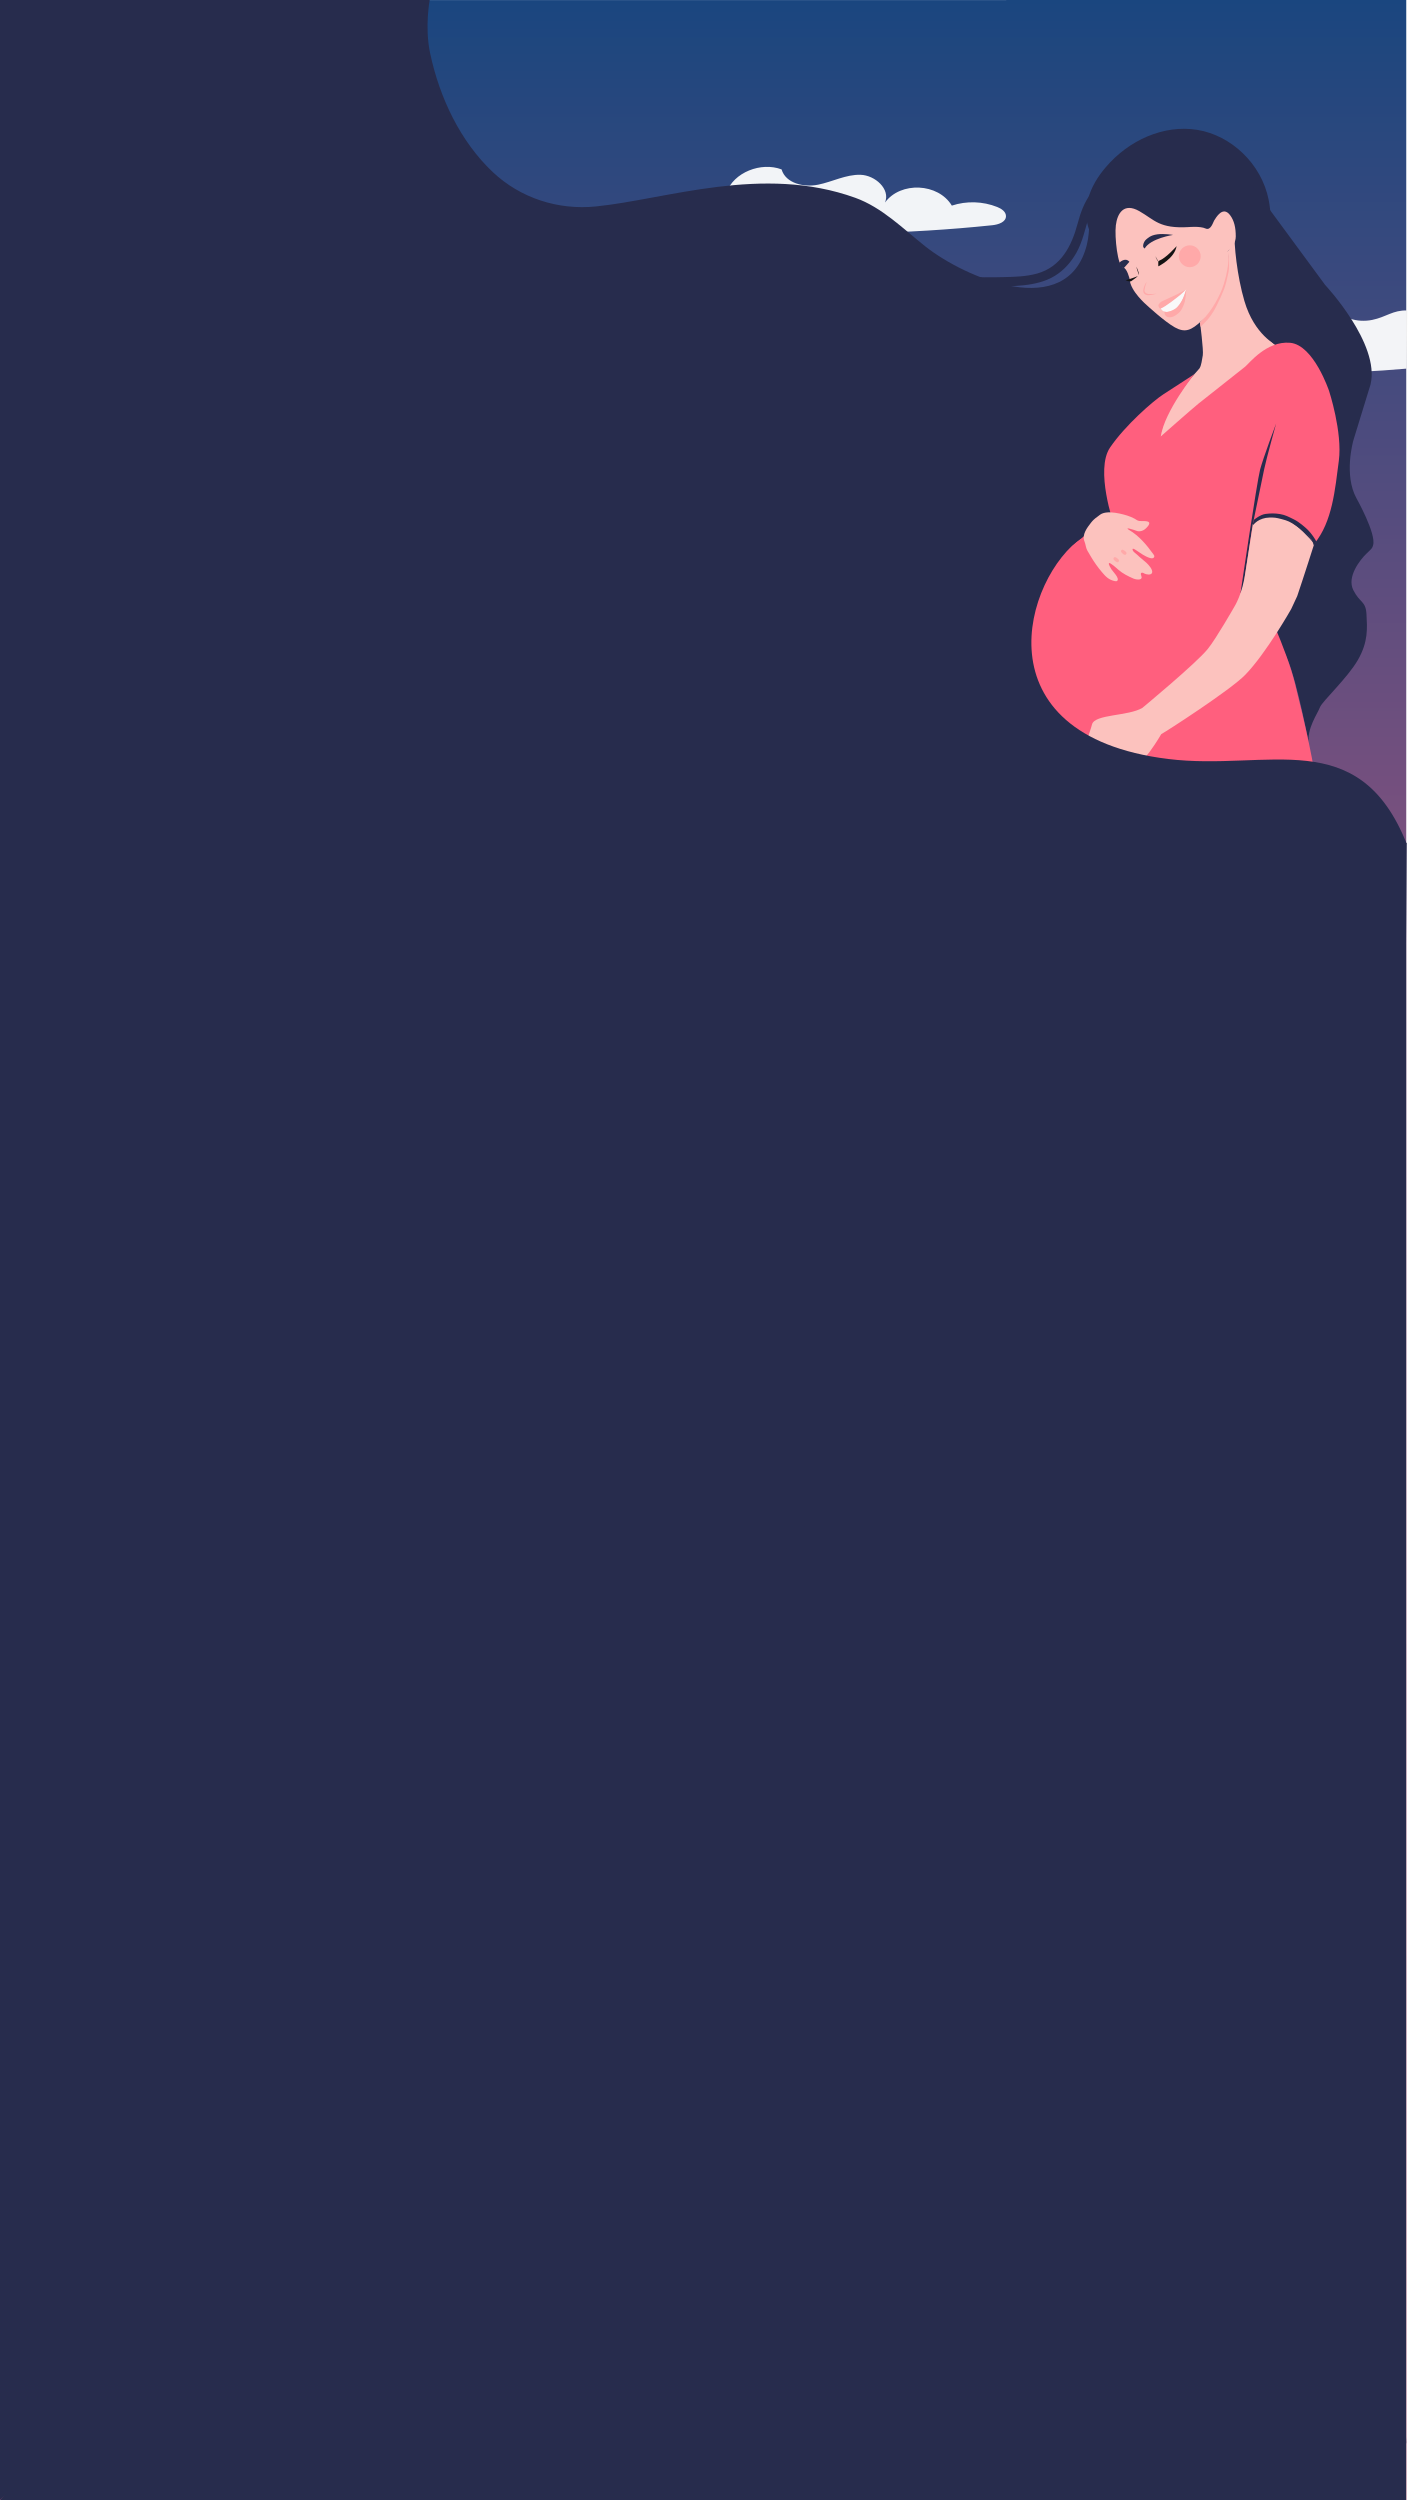
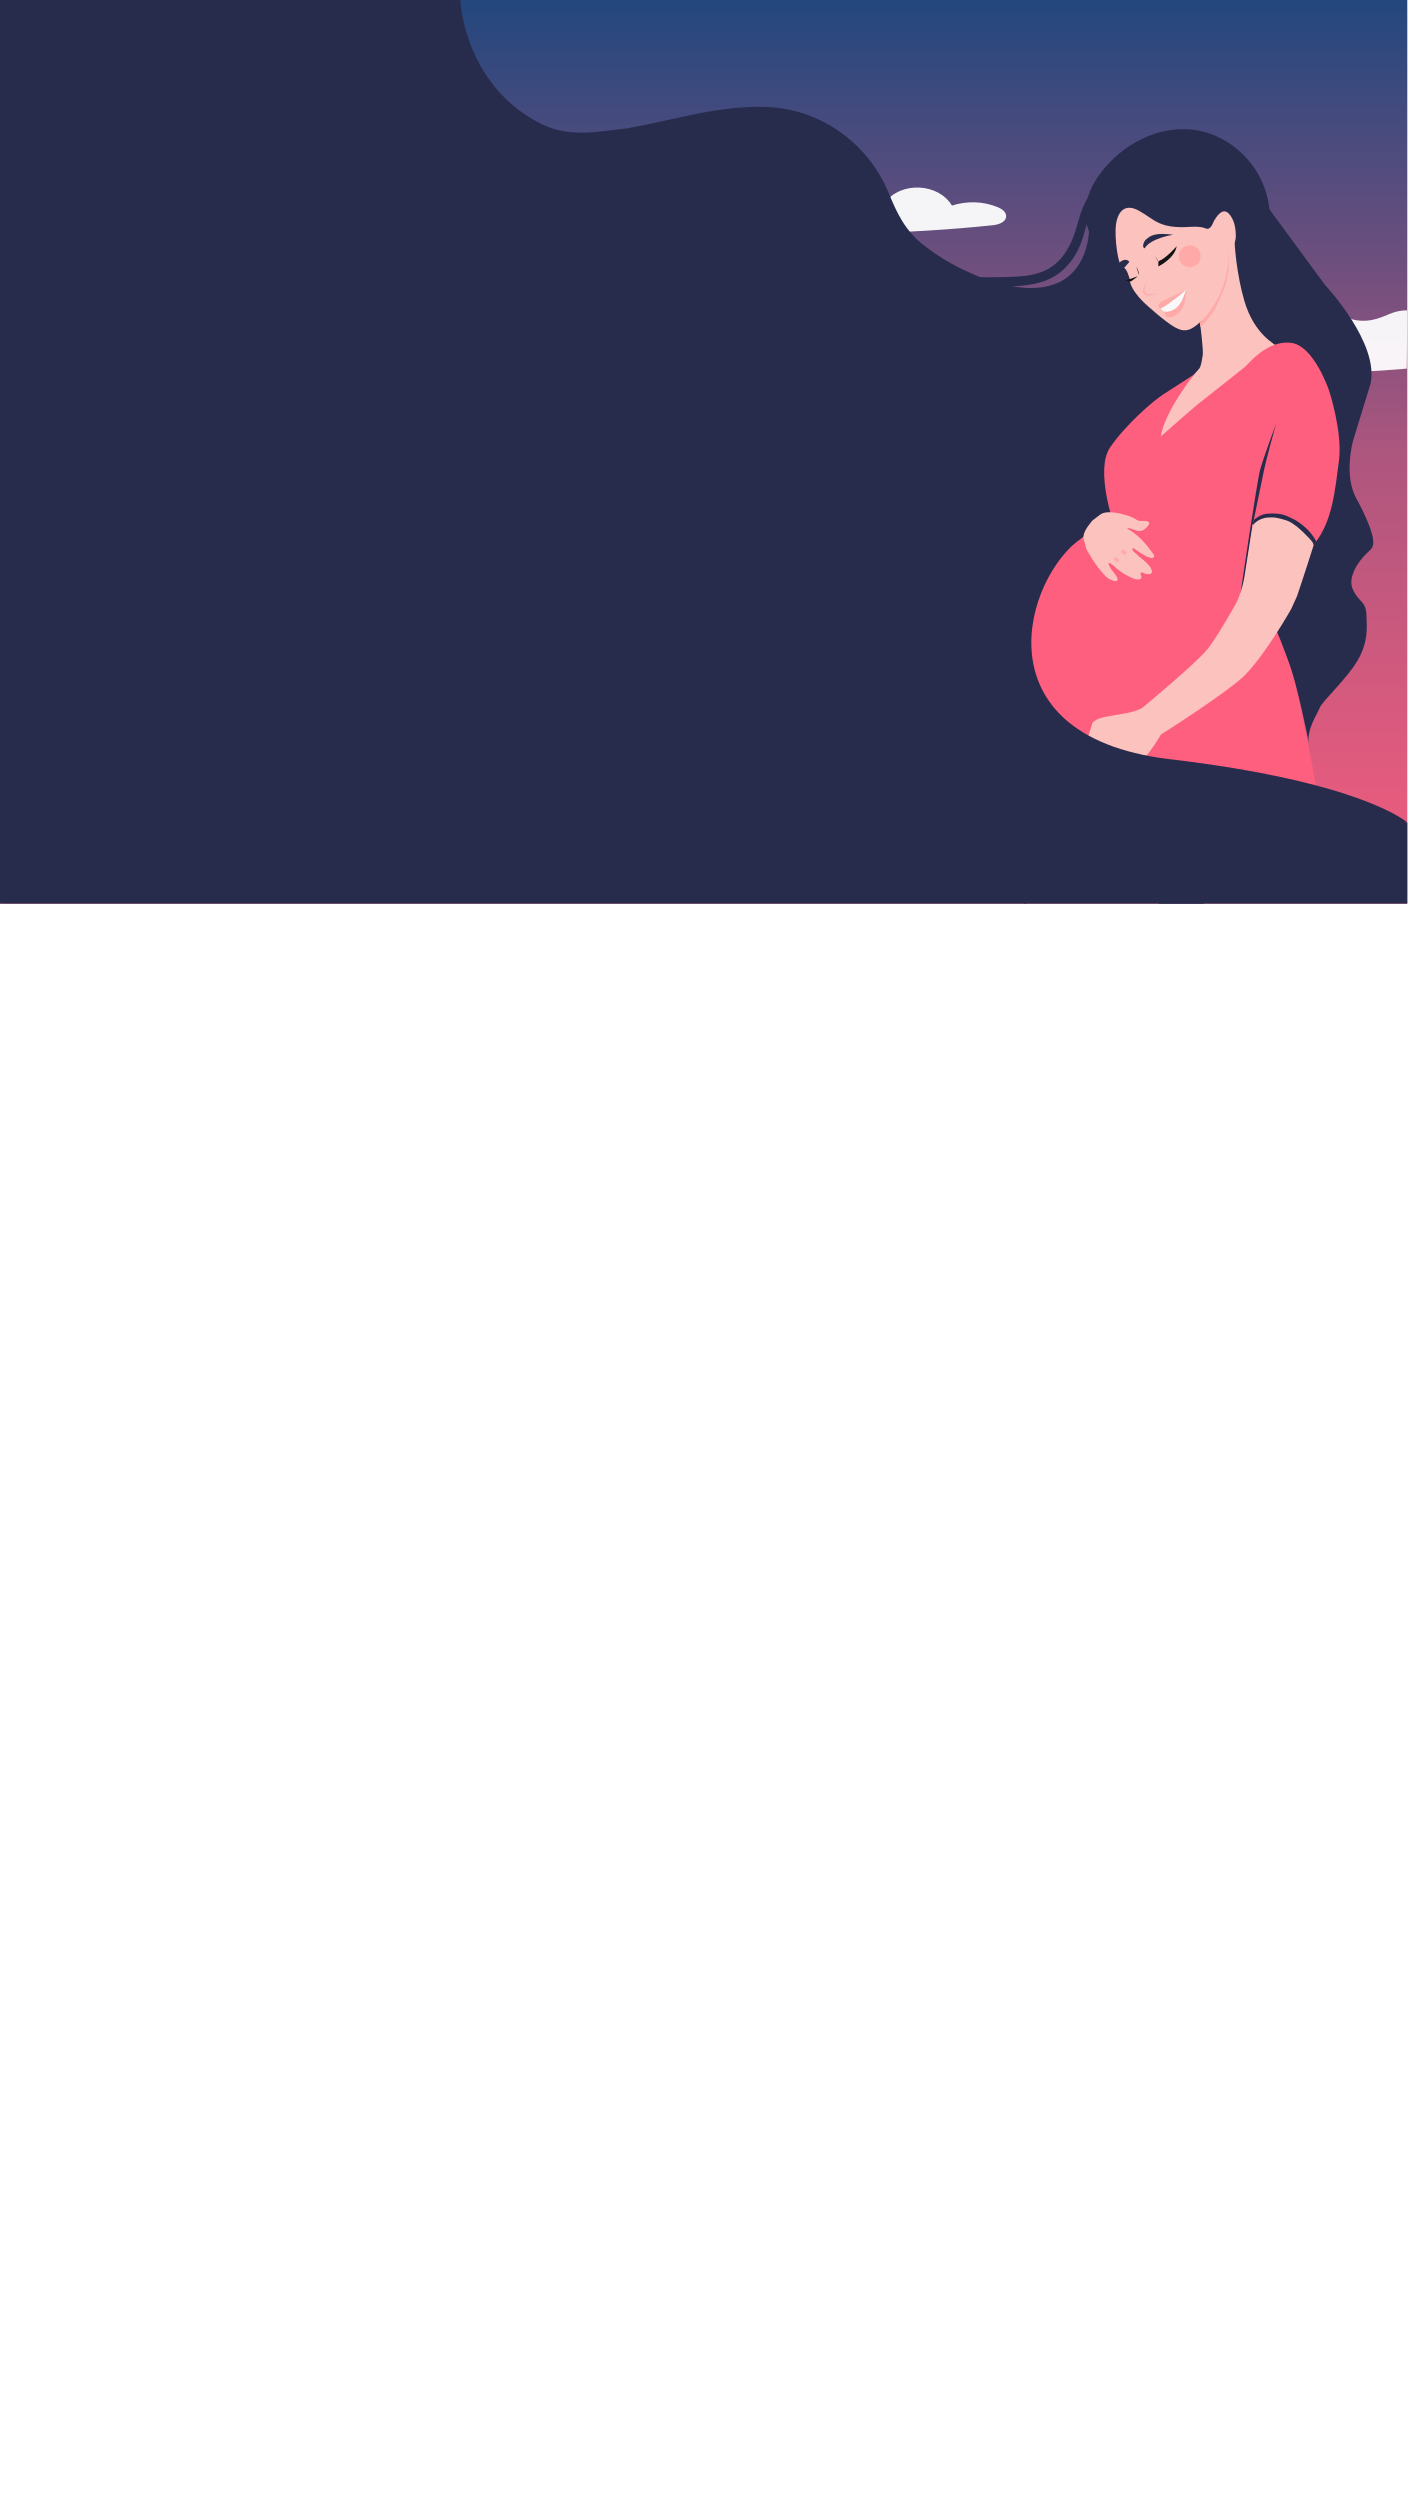
- <svg xmlns="http://www.w3.org/2000/svg" id="Livello_2" data-name="Livello 2" viewBox="0 0 1080.76 1920">
+ <svg xmlns="http://www.w3.org/2000/svg" version="1.1" viewBox="0 0 1080.8 1920">
  <defs>
    <style>
-       .cls-1 {
+       .st0 {
        fill: #efefef;
        mix-blend-mode: screen;
      }

-       .cls-1, .cls-2 {
+       .st0, .st1 {
        isolation: isolate;
      }

-       .cls-3 {
+       .st2 {
        fill: #272c4d;
      }

-       .cls-4 {
+       .st3 {
        fill: #ffa9a9;
      }

-       .cls-5 {
+       .st4 {
        fill: #fcc2be;
      }

-       .cls-6 {
+       .st5 {
        fill: #141414;
      }

-       .cls-7 {
+       .st6 {
        fill: #f9f9f9;
      }

-       .cls-8 {
+       .st7 {
        fill: url(#Sfumatura_senza_nome);
      }

-       .cls-9 {
+       .st8 {
        fill: #ff5f7e;
      }
    </style>
-     <linearGradient id="Sfumatura_senza_nome" data-name="Sfumatura senza nome" x1="540" y1="240" x2="540" y2="-1680" gradientTransform="translate(0 1680)" gradientUnits="userSpaceOnUse">
+     <linearGradient id="Sfumatura_senza_nome" data-name="Sfumatura senza nome" x1="540.4" y1="2906" x2="540.4" y2="3600" gradientTransform="translate(0 3600) scale(1 -1)" gradientUnits="userSpaceOnUse">
      <stop offset="0" stop-color="#ff5f7e" />
-       <stop offset=".09" stop-color="#f45d7e" />
-       <stop offset=".25" stop-color="#d95a7e" />
-       <stop offset=".45" stop-color="#ad567e" />
+       <stop offset="0" stop-color="#f45d7e" />
+       <stop offset=".2" stop-color="#d95a7e" />
+       <stop offset=".5" stop-color="#ad567e" />
      <stop offset=".7" stop-color="#704f7e" />
-       <stop offset=".97" stop-color="#23477e" />
+       <stop offset="1" stop-color="#23477e" />
      <stop offset="1" stop-color="#1a467f" />
    </linearGradient>
  </defs>
-   <g id="Livello_1-2" data-name="Livello 1">
-     <g class="cls-2">
-       <g id="Livello_1-3" data-name="Livello 1">
-         <g>
-           <g id="Livello_11" data-name="Livello 11">
-             <polygon class="cls-8" points="0 .09 1080 0 1080 1920 0 1920 0 .09" />
-             <path class="cls-1" d="M600.26,130.11c3.13,10.72,17.15,13.94,28.09,11.72s21.32-7.89,32.48-7.59,23.18,10.98,18.86,21.28c11.97-16.32,40.9-14.97,51.31,2.39,11.26-3.73,23.84-3.35,34.87,1.06,3.19,1.27,6.69,3.54,6.72,6.98.03,4.66-5.91,6.55-10.54,7.03-66.22,6.91-133.03,8.1-199.45,3.53-8.93-.61-20.31-3.55-21.24-12.46-.69-6.58,5.69-12.18,12.23-13.12,3.56-.51,8.04.32,11.35.37-2.4-.66-4.85-2.21-7.17-3.12,5.62-16,26.94-24,42.49-18.07h0Z" />
-             <path class="cls-1" d="M1080.76,238.42c-11.16-.3-16.02,5.06-26.96,7.28s-24.96-1-28.09-11.72c-15.55-5.93-36.89,2.07-42.49,18.07,2.32.91,4.76,2.46,7.17,3.12-3.31-.05-7.79-.88-11.35-.37-6.55.94-12.92,6.54-12.23,13.12.94,8.92,12.3,11.85,21.24,12.46,58.22,4,34.12,7.54,92.28,2.72" />
-             <path class="cls-3" d="M856.07,149.75c-.12,1.89,2.46,4.75,3.5,6.24,1.5,2.15,3.14,4.2,4.94,6.12,3.58,3.82,7.72,7.12,12.31,9.63,4.89,2.67,10.19,4.41,15.61,5.18,4.73.67,9.64.7,14.35-.2,6.84-1.3,9.45-7.56,14.55-.43,3.78,5.28,4.79,12.52,5.82,18.75,5.13,31.18,7.44,61.89-16.68,85.74-4.22,4.17-8.63,6.2-11.7,11.39-3.87,6.52-6.76,12.9-8.56,20.29-1.94,7.91-3.43,16.15-7.77,23.04-6.33,10.05-25.28,13.13-19.26,29.22,1.83,4.87,6.57,8.98,11.91,9.1-7.45-4.37,3.78-13.1,7.99-14.9,4.25-1.82,8.92-2.71,12.86-5.13,9.87-6.09,12.43-19.94,16.38-29.94,5.19-13.14,7.59-24.82,18.23-35.19,11.51-11.22,33.38-23.73,46.85-9.44,5.89,6.25,8.77,15.09,10.79,23.78,1.96,8.44,3.9,17.63,4.03,26.38.12,8.15-2.55,15.13-2.81,23.35-.06,1.78.47,4.17,2.1,4.18.79,0,1.46-.63,2.03-1.23,12.09-12.92,17.74-31.55,19.88-49.89.84-7.19,1.2-14.51.06-21.65-1.13-7.14-3.85-14.12-8.5-19.27-1.59-1.76-3.62-3.43-4.48-5.81-.75-2.08-.1-3.41.1-5.46.48-4.93-3-10.14-5.25-14.22-5.32-9.65-11.89-18.66-15.36-29.4-5.8-17.93-1.94-37.93-5.65-56.5-5.56-27.87-28.95-49.54-54.75-53.74s-52.72,7.89-70.46,28.79c-5.91,6.96-10.98,15-13.42,24.12-1.85,6.9-2.08,14.39-.09,21.3.5,1.73,1.15,3.38,1.91,5.01.63,1.33.75,2.82,1.49,4.08,2.01,3.4,7.27,5.44,10.83,3.43,3.79-2.14,8.11-4.16,11.26-7.22,1.25-1.21,2.42-2.75,2.36-4.49-.07-1.99-1.63-3.46-2.27-5.26-.65-1.85-1.18-3.81-1.77-5.7-1.45-4.59-2.54-9.3-3.32-14.05h-.04,0Z" />
-             <path class="cls-3" d="M1080,1877s-179.1-1227.99-164.39-1255.33c24.61-45.71,55.91-85.48,72.34-135.07.54-1.63,1.09-3.28,1.67-4.97,10.29-30.16,28.39-56.44,36.76-87.7,9.72-36.33,10.61-75.99-3.78-110.74-14.6-35.27-43.78-63.29-56.64-99.23-5.53-15.46-8.47-32.99-20.55-44.12-9.93-9.15-22.17-10.41-34.97-11.52-9.43-.82-16.77-4.12-25.74-6.22-19.9-4.66-40.41,10.32-45.74,29.52-3.27,11.8-1.27,24.53-4.27,36.4-15.05,59.54-93.62,25.31-123.92,1.31-17.24-13.67-33.25-29.96-53.95-37.43-71.1-25.65-144.74,1.11-199.14,6.65-29.01,2.96-58.02-6.39-79.23-26.4-24.69-23.31-40.81-56.73-48.15-91.46C326.09,20.7,330.02,0,330.02,0H0v1920L1045.17,859.57h0l34.83,1017.43Z" />
-             <path class="cls-3" d="M910.26,118.35c-18.45,1.54-37.78,4.79-53.96,14.27-6.93,4.05-13.23,9.25-18.17,15.6-5.48,7.05-8.27,15.07-10.55,23.62-4.57,17.1-12.7,33.05-30.97,38.21-8.44,2.38-17.29,2.58-25.99,2.77-9.79.21-19.65.41-29.41-.68-9.58-1.07-18.79-3.68-27.31-8.24-8.02-4.29-15.41-9.66-23.21-14.32-15.05-8.99-31.9-14.43-49.33-16.2-17.36-1.76-35.25.32-51.66,6.28-17.47,6.34-33.03,16.62-48.17,27.21-17.91,12.52-35.95,24.7-54.98,35.46-9.42,5.33-19.02,10.38-28.75,15.13-10.08,4.93-20.68,8.97-30.46,14.45-2.87,1.61-.94,6.21,2.24,5.31,9.43-2.66,18.33-7.11,27.16-11.32,8.6-4.1,17.1-8.43,25.47-12.98,17.1-9.29,33.68-19.51,49.68-30.58,15.31-10.59,30.26-21.89,46.97-30.24,16.2-8.09,33.86-12.36,51.99-12.15,17.7.2,35.4,4.52,51.04,12.86,16.19,8.63,30.02,20.71,48.38,24.75,9.24,2.03,18.76,2.54,28.2,2.54s18.45-.02,27.56-1c8.35-.9,16.72-2.77,23.97-7.17,7.09-4.3,12.71-10.74,16.74-17.94,4.83-8.65,6.58-18.13,9.54-27.46,2.9-9.09,8.32-16.67,15.7-22.69,16.76-13.66,38.6-15.99,59.03-20.15,2.98-.61,2.35-5.61-.72-5.35h-.03Z" />
-             <polygon class="cls-3" points="1079.94 724.42 896.47 656 772.16 985.7 0 1920 1080 1920 1079.94 724.42" />
-             <path class="cls-5" d="M951.01,200.43c.54,5.86,2.74,18.96,4.04,24.36,1.2,4.99,5.75,17.52,8.62,22.64,2.9,5.15,11.54,14.57,16.61,18.25,0,0-5.03,1-10.43,5.88-5.33,4.8-77.12,61.69-79.71,67.41s6.13-22.93,6.13-22.93c0,0,13.68-20.39,18.77-26.14,3.04-3.43,5.48-6.2,6.11-6.91.11-.12.15-.27.23-.4,1.19-1.86,1.77-6.24,2.37-9.76.68-3.95-2.2-25.3-2.07-24.96.05.12,12.47-15.46,16.89-27.16,3.5-9.29,5.34-16.58,4.42-27.83,0,0,5.92-6.9,5.51-13.91l2.52,21.45h0Z" />
-             <path class="cls-3" d="M866.7,209.63s-18.38-2.27-21.65-25.15c-3.27-22.88,2.77-35.19,9.84-44.82,7.08-9.63,24.61-30.4,50.57-32.94,24.95-2.45,30.87,1.61,44.06,12.35,1.34,1.09,5.08,5.58,6.13,6.95,2.7,3.53,5.07,8.09,6.34,17.09l55.72,75.74s42.47,45.22,34.85,76.46c0,0-11.98,39.23-12.89,41.96-.91,2.72-7.45,27.79,2,45.22,0,0,15.5,27.54,12.86,36.26-.71,2.34-.52,2.06-5.24,6.6s-15.06,17.62-9.98,27.79c5.09,10.17,9.62,8.17,10.16,18.71.54,10.53,1.45,20.89-6.54,34.87-7.98,13.99-27.59,31.97-29.22,36.51-1.63,4.54-10.31,16.53-8.5,27.43,0,0-8.99-46.62-16.07-63.51-3.34-7.96-25.17-56.57-24.45-70.73s13.43-59.93,15.56-69.74c6.9-31.78,51.39-30.15,39.1-65.56-5.85-16.85-15.79-39.78-39.1-36.06-14.32,2.28,0,0,0,0,0,0-16.84-7.69-24.54-33.87-5.6-19-8.16-43.62-7.58-54.15.14-2.47-.47-6.17-3.36-9.72-2.66-3.26-8.87-6.79-13.45,7.37-.57,1.75-2.5,3.07-4.33,2.86-7.2-.82-9.45-3.55-28.04-1.15-10.71,1.38-25.11-12.99-25.11-12.99,0,0-11.81-9.6-14.72,5.9-3.29,17.51,1.83,30.44,5.57,35.24s2.01,5.08,2.01,5.08h-.01,0Z" />
-             <path class="cls-9" d="M855.4,402.63s-14.51-41.84-2.89-58.91c11.61-17.07,33.22-35.96,41.2-41.05s23.57-15.31,23.57-15.31c0,0-22.82,28.25-25.83,47.84-3.01,19.6,0,0,0,0,0,0,24.55-21.67,28.98-25.22s32.88-26.03,35.82-28.35,16.42-20.01,34.57-18.37,29.92,37.03,29.92,37.03c0,0,10.37,31.63,7.48,53.6-2.91,21.98-4.9,46.86-18.88,63.75s0,0,0,0c0,0-3.08-6.75-12.61-13.55-9.53-6.8-19.36-6.87-22.61-6.6s-9.25,1.08-12.15,6.16c-2.91,5.09,0,0,0,0l2.65,31.47s-19.14-8.87-25.97-11.29c-6.84-2.41-22.73-7.95-30.35-10.28-7.62-2.34-32.79-8.98-40.38-10.37-7.6-1.4-12.5-.56-12.5-.56h-.02Z" />
-             <path class="cls-9" d="M817.95,605.35c.73-6.72-5.09-32.69-9.07-34.69-14.18-40.8-18.38-47.53-20.6-61.57-1.26-12.65-3.82-20.46,2.96-46.22,2.31-8.78,7.35-16.42,12.43-23.94,7.4-10.96,15.88-17.5,30.62-28.47,20.51-15.26,18.15-15.8,18.15-15.8l41.74,9.63,64.26,13.08s7.56,33.45,9.62,38.87c2.07,5.42,19.54,40.88,26.57,69,7.05,28.12,16.26,68.49,15.9,79.03l-192.57,1.09h-.01Z" />
-             <path class="cls-3" d="M952.69,455.5s12.61-85.57,15.06-94.83,12.32-35.42,12.32-35.42c0,0-7.57,27.24-9.19,35.14-1.63,7.9-8.92,43.26-8.92,43.26l-7.54,49.64-1.73,2.2h0Z" />
-             <path class="cls-4" d="M921.53,247.56c2.04-2.52,4.73-5.6,5.41-6.69s2.04-3.27,3.34-5.18,3-6.12,3.13-6.74,3.41-7.22,4.43-9.88,1.36-3.41,3-7.56,1.54-15.87,2.16-18.62c0,0,1.59,10.63.52,15.97-.92,4.56-2.13,9.79-3.47,13.35-1.28,3.38-3.71,8.62-5.72,12.63-1.73,3.46-3.22,5.87-5.76,9.26-1.35,1.81-4.46,4.75-5.14,5.48-.22.24-1.42,1.43-1.42,1.43l-.47-3.47v.02h-.01Z" />
-             <path class="cls-5" d="M942.97,192.9s2.38,7.72-3.21,25.63c-2.44,7.81-8.98,20.43-16.88,27.79-7.89,7.36-12.64,9.49-20.54,5.13s-21.67-17.12-21.67-17.12c0,0-12.79-10.9-13.07-19.89,0,0-2.01-8.64-5.08-9.05-4.09-.54-6.64-23.37-5.55-32.36s5.99-17.71,17.97-10.9c11.98,6.81,15.25,13.62,38.12,12.26,0,0,8.71-.82,12.79,1.09s5.87-5.01,6.61-6.11c1.36-2.04,6.57-11.67,12.25-4.13,3.1,4.11,4.38,9.52,4.36,16.38-.02,4.66-2.71,8.41-6.12,11.27h.02Z" />
-             <path class="cls-4" d="M891.55,236.93c-.3.08-.62,0-.88-.18-.55-.37-1.46-1.89-.74-3.07,1.06-1.74,2.61-2.33,3.9-2.95s8.82-4.04,9.83-4.54,7.01-3.77,7.35-3.89c0,0-3.28,3.2-4.31,4.06-1.13.94-2.4,1.94-3.58,2.83-1.08.81-4.74,3.81-5.98,4.48-.94.51-3.61,2.76-5.6,3.26h0Z" />
-             <path class="cls-7" d="M891.55,236.93s.91,2.45,4.18,2.63,7.12-2.52,8.01-3.31c2.41-2.1,4.61-4.95,7.27-13.94,0,0-3.33,3.25-4.69,4.34s-11.11,8.94-14.77,10.28Z" />
-             <path class="cls-4" d="M911,222.31c-.26.93-1.39,4.5-2.55,6.99-.51,1.1-1.62,3.13-2.43,4.18s-1.81,2.52-2.83,3.34-3.75,2.27-6.58,2.74c-1.32.22-2.3-.25-2.3-.25,0,0-.03,1.34.31,2.12s.93,1.7,2.25,2.1,3.38,0,4.4-.49c1.39-.68,3.37-1.92,4.8-3.48,1.33-1.45,2.2-3.34,2.61-4.41.33-.87,1.08-2.66,1.27-3.56.38-1.78.68-4.19.86-5.93.16-1.5.19-3.36.19-3.36" />
-             <ellipse class="cls-4" cx="913.73" cy="196.8" rx="8.39" ry="8.4" />
-             <path class="cls-3" d="M878.89,190.7c-.6-.43-1-1.12-.99-1.85,0-2.03,1.43-4.27,2.39-4.98,1.1-.81,3.09-3.18,8.53-3.9s12.07.45,12.07.45c0,0-17.34,2.63-21.79,10.44l-.22-.16h0Z" />
-             <path class="cls-3" d="M859.42,201.98s4.56-4.91,7.96-.92l-4.42,4.97-1.87-.82-1.68-3.23h0Z" />
-             <path class="cls-6" d="M889.56,201.05v3.5s12.48-5.93,14.07-15.53c0,0-8.05,9.22-13.51,11.26-.33.12-.56.42-.56.78h0Z" />
-             <path class="cls-6" d="M887.29,196.71s1.56,4.04,2.32,4.08" />
-             <path class="cls-6" d="M872.65,204.83s2.27,3.86,1.95,6.4" />
-             <path class="cls-6" d="M864.48,215.19s2.22,1.23,4.13.86c0,0,4.54-3.18,5.27-4,0,0-6.72,2.63-9.39,3.13h-.01Z" />
-             <path class="cls-4" d="M880.74,216.5s-1.54,3.35-1.79,6.4c-.03.35.03.71.16,1.03.33.78,1.25,1.78,3.02,1.87,2.52.14,6.32-.25,6.32-.25,0,0-4.23,1.16-6.07,1.16,0,0-4.54.5-4.34-3.72,0,0,.39-3.97,2.7-6.49h0Z" />
-             <path class="cls-5" d="M991.63,467.76s-19.04,33.73-35.29,50.51c-11.26,11.63-61.22,43.89-64.49,45.53,0,0-14.65,25.63-25.29,28.98s-24.3-2.24-24.3-2.24c-4.46-5.46-8.69-8.63-9.37-13.01s3.75-13.25,5.78-21.19,27.84-6.23,38.64-12.67c0,0,41.01-33.92,50.22-45.21,6.39-7.83,20.54-32.63,20.54-32.63,0,0,6.3-9.84,8.55-27.19l5.46-35.06s-1.68-1.37,8.5-6.94c15.41-8.42,38.76,21,38.76,21,0,0-8.04,25.33-13.08,40.17" />
-             <path class="cls-3" d="M962.84,399.35s4.96-4.16,9.14-4.66,7.11-.55,11.18.14,6.27,1.98,10.48,4.03c4.22,2.04,8.89,6.25,10.85,8.15,2.27,2.2,6.15,7.62,6.28,8.79s-1.89,2.97-1.89,2.97c0,0-.53-4.07-3.9-7.11-3.36-3.03-6.36-5.81-10.3-8.35s-5.56-3.38-10.32-4.61-5.42-1.26-9.53-1.21c-3.54.04-6.98,1.29-9.25,2.84-1.69,1.15-3.64,3.33-3.64,3.33l.89-4.31h.01Z" />
-             <path class="cls-3" d="M772.17,549l17.97-29.52c18.26,49.16,38.91,55.91,63.9,62.71,7.46,2.03,15.12,3.29,22.85,3.62,48.1,2.04,93.14-6.23,135.32,12.54,45.9,20.43,55.29,29.19,68.16,49.74l-.43,76.33-51.62,21.86-96.03-24.47-27.36-86.68-71.4-4.9-61.37-81.22h.01Z" />
-             <path class="cls-5" d="M840.06,399.05c.77-.73,1.6-1.4,2.49-2.01,1.2-.81,2.37-1.97,3.7-2.56,3.85-1.69,9.44-.93,13.41-.1,3.88.81,8.14,2.03,11.64,3.93,1.28.69,2.05,1.5,3.54,1.78,1.59.3,6.9-.42,7.71,1.25.76,1.55-2.57,4.7-3.69,5.43-1.3.86-3.1,1.45-4.67,1.25-1.22-.15-2.44-.85-3.66-1.16-1.14-.29-2.26-.69-3.4-.95-1.89-.44-1.27.35-.04,1.07,7.73,4.52,13.57,11.56,18.74,18.73.38.52.77,1.12.68,1.75-.1.69-.76,1.18-1.45,1.3-.68.12-1.38-.07-2.04-.27-3.87-1.2-7.08-3.65-10.39-5.86-.96-.64-3.5-2.36-2.69-.05.51,1.45,2.49,2.52,3.53,3.57,2.25,2.27,4.89,4.11,7.22,6.3,1.48,1.4,4.92,5.16,4.1,7.47-.73,2.05-4.51,1.3-5.92.56-.42-.22-.81-.5-1.27-.62s-1.02-.04-1.28.35c-.23.33-.18.77-.08,1.16.17.64.46,1.25.52,1.91.26,2.58-4.52,1.81-6.04,1.16-4.35-1.88-8.34-3.86-11.89-6.93-.6-.52-6.42-5.95-7.15-4.96-.58.8,1.49,4,1.94,4.74.89,1.49,6.51,6.84,4.38,8.8-.42.39-1.08.33-1.64.23-4.78-.9-7.21-3.51-10.21-7.08-3-3.55-5.71-7.35-8.09-11.34-.99-1.66-2.02-3.38-2.97-5.04-1.23-2.17-1.25-4.71-2.19-6.96-2.18-5.2,1.93-10.53,4.99-14.47.66-.85,1.38-1.65,2.16-2.39h.01Z" />
-             <path class="cls-4" d="M861.24,424.21c.74.83,2.61,2.82,3.69,1.42,1.06-1.37-1.28-2.75-2.25-3.29-1.21-.68-2.33.87-1.44,1.87h0Z" />
-             <path class="cls-4" d="M855.46,429.92c.74.83,2.61,2.82,3.69,1.42,1.06-1.37-1.28-2.75-2.25-3.29-1.21-.68-2.33.87-1.44,1.87h0Z" />
-           </g>
-           <path class="cls-3" d="M831.41,412.61c-44.66,30.43-80.89,152.12,65.64,170.28,76.59,9.49,146.39-27.24,183.32,65.2l-293.63,33.88-68.05-144.12,36.78-147.47,75.94,22.24h0Z" />
-         </g>
+   <g class="st1">
+     <g id="Livello_2">
+       <g>
+         <polygon class="st7" points="0 0 1080.8 0 1080.8 694 .4 694 0 0" />
+         <path class="st0" d="M600.3,130.1c3.1,10.7,17.2,13.9,28.1,11.7s21.3-7.9,32.5-7.6,23.2,11,18.9,21.3c12-16.3,40.9-15,51.3,2.4,11.3-3.7,23.8-3.4,34.9,1.1,3.2,1.3,6.7,3.5,6.7,7,0,4.7-5.9,6.6-10.5,7-66.2,6.9-133,8.1-199.5,3.5-8.9-.6-20.3-3.6-21.2-12.5-.7-6.6,5.7-12.2,12.2-13.1,3.6-.5,8,.3,11.3.4-2.4-.7-4.8-2.2-7.2-3.1,5.6-16,26.9-24,42.5-18.1h0Z" />
+         <path class="st0" d="M1080.8,238.4c-11.2-.3-16,5.1-27,7.3s-25-1-28.1-11.7c-15.5-5.9-36.9,2.1-42.5,18.1,2.3.9,4.8,2.5,7.2,3.1-3.3,0-7.8-.9-11.3-.4-6.5.9-12.9,6.5-12.2,13.1.9,8.9,12.3,11.9,21.2,12.5,58.2,4,34.1,7.5,92.3,2.7" />
+         <path class="st2" d="M856.1,149.8c-.1,1.9,2.5,4.8,3.5,6.2,1.5,2.1,3.1,4.2,4.9,6.1,3.6,3.8,7.7,7.1,12.3,9.6,4.9,2.7,10.2,4.4,15.6,5.2,4.7.7,9.6.7,14.3-.2,6.8-1.3,9.5-7.6,14.5-.4,3.8,5.3,4.8,12.5,5.8,18.8,5.1,31.2,7.4,61.9-16.7,85.7-4.2,4.2-8.6,6.2-11.7,11.4-3.9,6.5-6.8,12.9-8.6,20.3-1.9,7.9-3.4,16.1-7.8,23-6.3,10-25.3,13.1-19.3,29.2,1.8,4.9,6.6,9,11.9,9.1-7.5-4.4,3.8-13.1,8-14.9,4.2-1.8,8.9-2.7,12.9-5.1,9.9-6.1,12.4-19.9,16.4-29.9,5.2-13.1,7.6-24.8,18.2-35.2,11.5-11.2,33.4-23.7,46.8-9.4,5.9,6.2,8.8,15.1,10.8,23.8,2,8.4,3.9,17.6,4,26.4.1,8.1-2.5,15.1-2.8,23.4,0,1.8.5,4.2,2.1,4.2.8,0,1.5-.6,2-1.2,12.1-12.9,17.7-31.5,19.9-49.9.8-7.2,1.2-14.5,0-21.6-1.1-7.1-3.8-14.1-8.5-19.3-1.6-1.8-3.6-3.4-4.5-5.8-.8-2.1,0-3.4,0-5.5.5-4.9-3-10.1-5.2-14.2-5.3-9.6-11.9-18.7-15.4-29.4-5.8-17.9-1.9-37.9-5.7-56.5-5.6-27.9-29-49.5-54.8-53.7s-52.7,7.9-70.5,28.8c-5.9,7-11,15-13.4,24.1-1.8,6.9-2.1,14.4,0,21.3.5,1.7,1.2,3.4,1.9,5,.6,1.3.8,2.8,1.5,4.1,2,3.4,7.3,5.4,10.8,3.4,3.8-2.1,8.1-4.2,11.3-7.2,1.2-1.2,2.4-2.8,2.4-4.5,0-2-1.6-3.5-2.3-5.3-.7-1.9-1.2-3.8-1.8-5.7-1.5-4.6-2.5-9.3-3.3-14.1h0,0Z" />
+         <path class="st2" d="M924.2,694c24.6-45.7,47.3-157.8,63.7-207.4.5-1.6,1.1-3.3,1.7-5,10.3-30.2,28.4-56.4,36.8-87.7,9.7-36.3,10.6-76-3.8-110.7-14.6-35.3-43.8-63.3-56.6-99.2-5.5-15.5-8.5-33-20.5-44.1-9.9-9.1-22.2-10.4-35-11.5-9.4-.8-16.8-4.1-25.7-6.2-19.9-4.7-40.4,10.3-45.7,29.5-3.3,11.8-1.3,24.5-4.3,36.4-15,59.5-93.6,25.3-123.9,1.3-15.7-11.5-22.2-26.1-28.3-41-15.9-38.7-52.8-65-94.6-66.3-37-1.1-70.9,10.2-106,16.4-20.2,2.1-44.4,7.9-66.7-3.5C356,64.9,353.5,0,353.5,0H0v694s920.3,0,924.2,0Z" />
+         <path class="st2" d="M910.3,118.3c-18.5,1.5-37.8,4.8-54,14.3-6.9,4.1-13.2,9.2-18.2,15.6-5.5,7.1-8.3,15.1-10.5,23.6-4.6,17.1-12.7,33.1-31,38.2-8.4,2.4-17.3,2.6-26,2.8-9.8.2-19.7.4-29.4-.7-9.6-1.1-18.8-3.7-27.3-8.2-8-4.3-15.4-9.7-23.2-14.3-15-9-31.9-14.4-49.3-16.2-17.4-1.8-35.2.3-51.7,6.3-17.5,6.3-33,16.6-48.2,27.2-17.9,12.5-36,24.7-55,35.5-9.4,5.3-19,10.4-28.8,15.1-10.1,4.9-20.7,9-30.5,14.5-2.9,1.6-.9,6.2,2.2,5.3,9.4-2.7,18.3-7.1,27.2-11.3,8.6-4.1,17.1-8.4,25.5-13,17.1-9.3,33.7-19.5,49.7-30.6,15.3-10.6,30.3-21.9,47-30.2,16.2-8.1,33.9-12.4,52-12.1,17.7.2,35.4,4.5,51,12.9,16.2,8.6,30,20.7,48.4,24.8,9.2,2,18.8,2.5,28.2,2.5s18.5,0,27.6-1c8.3-.9,16.7-2.8,24-7.2,7.1-4.3,12.7-10.7,16.7-17.9,4.8-8.6,6.6-18.1,9.5-27.5,2.9-9.1,8.3-16.7,15.7-22.7,16.8-13.7,38.6-16,59-20.2,3-.6,2.3-5.6-.7-5.3h0Z" />
+         <path class="st4" d="M951,200.4c.5,5.9,2.7,19,4,24.4,1.2,5,5.8,17.5,8.6,22.6,2.9,5.1,11.5,14.6,16.6,18.2,0,0-5,1-10.4,5.9-5.3,4.8-77.1,61.7-79.7,67.4s6.1-22.9,6.1-22.9c0,0,13.7-20.4,18.8-26.1,3-3.4,5.5-6.2,6.1-6.9.1-.1.2-.3.2-.4,1.2-1.9,1.8-6.2,2.4-9.8.7-4-2.2-25.3-2.1-25,0,.1,12.5-15.5,16.9-27.2,3.5-9.3,5.3-16.6,4.4-27.8,0,0,5.9-6.9,5.5-13.9l2.5,21.4h0Z" />
+         <path class="st2" d="M866.7,209.6s-18.4-2.3-21.7-25.1c-3.3-22.9,2.8-35.2,9.8-44.8,7.1-9.6,24.6-30.4,50.6-32.9,25-2.4,30.9,1.6,44.1,12.3,1.3,1.1,5.1,5.6,6.1,6.9,2.7,3.5,5.1,8.1,6.3,17.1l55.7,75.7s42.5,45.2,34.8,76.5c0,0-12,39.2-12.9,42-.9,2.7-7.4,27.8,2,45.2,0,0,15.5,27.5,12.9,36.3-.7,2.3-.5,2.1-5.2,6.6s-15.1,17.6-10,27.8c5.1,10.2,9.6,8.2,10.2,18.7.5,10.5,1.4,20.9-6.5,34.9-8,14-27.6,32-29.2,36.5-1.6,4.5-10.3,16.5-8.5,27.4,0,0-9-46.6-16.1-63.5-3.3-8-25.2-56.6-24.5-70.7s13.4-59.9,15.6-69.7c6.9-31.8,51.4-30.1,39.1-65.6-5.8-16.9-15.8-39.8-39.1-36.1-14.3,2.3,0,0,0,0,0,0-16.8-7.7-24.5-33.9-5.6-19-8.2-43.6-7.6-54.1.1-2.5-.5-6.2-3.4-9.7-2.7-3.3-8.9-6.8-13.5,7.4-.6,1.8-2.5,3.1-4.3,2.9-7.2-.8-9.5-3.6-28-1.1-10.7,1.4-25.1-13-25.1-13,0,0-11.8-9.6-14.7,5.9-3.3,17.5,1.8,30.4,5.6,35.2s2,5.1,2,5.1h0,0Z" />
+         <path class="st8" d="M855.4,402.6s-14.5-41.8-2.9-58.9c11.6-17.1,33.2-36,41.2-41s23.6-15.3,23.6-15.3c0,0-22.8,28.2-25.8,47.8-3,19.6,0,0,0,0,0,0,24.5-21.7,29-25.2s32.9-26,35.8-28.4,16.4-20,34.6-18.4,29.9,37,29.9,37c0,0,10.4,31.6,7.5,53.6-2.9,22-4.9,46.9-18.9,63.8s0,0,0,0c0,0-3.1-6.8-12.6-13.5-9.5-6.8-19.4-6.9-22.6-6.6s-9.2,1.1-12.2,6.2c-2.9,5.1,0,0,0,0l2.7,31.5s-19.1-8.9-26-11.3c-6.8-2.4-22.7-8-30.3-10.3-7.6-2.3-32.8-9-40.4-10.4-7.6-1.4-12.5-.6-12.5-.6h0Z" />
+         <path class="st8" d="M818,605.3c.7-6.7-5.1-32.7-9.1-34.7-14.2-40.8-18.4-47.5-20.6-61.6-1.3-12.6-3.8-20.5,3-46.2,2.3-8.8,7.3-16.4,12.4-23.9,7.4-11,15.9-17.5,30.6-28.5,20.5-15.3,18.2-15.8,18.2-15.8l41.7,9.6,64.3,13.1s7.6,33.5,9.6,38.9c2.1,5.4,19.5,40.9,26.6,69,7,28.1,19.9,95.8,19.6,106.4h-200.6l4.3-26.3h0Z" />
+         <path class="st2" d="M952.7,455.5s12.6-85.6,15.1-94.8,12.3-35.4,12.3-35.4c0,0-7.6,27.2-9.2,35.1-1.6,7.9-8.9,43.3-8.9,43.3l-7.5,49.6-1.7,2.2h0Z" />
+         <path class="st3" d="M921.5,247.6c2-2.5,4.7-5.6,5.4-6.7s2-3.3,3.3-5.2,3-6.1,3.1-6.7,3.4-7.2,4.4-9.9,1.4-3.4,3-7.6,1.5-15.9,2.2-18.6c0,0,1.6,10.6.5,16-.9,4.6-2.1,9.8-3.5,13.4-1.3,3.4-3.7,8.6-5.7,12.6-1.7,3.5-3.2,5.9-5.8,9.3-1.3,1.8-4.5,4.8-5.1,5.5-.2.2-1.4,1.4-1.4,1.4l-.5-3.5h0s0,0,0,0h0Z" />
+         <path class="st4" d="M943,192.9s2.4,7.7-3.2,25.6c-2.4,7.8-9,20.4-16.9,27.8-7.9,7.4-12.6,9.5-20.5,5.1s-21.7-17.1-21.7-17.1c0,0-12.8-10.9-13.1-19.9,0,0-2-8.6-5.1-9.1-4.1-.5-6.6-23.4-5.5-32.4s6-17.7,18-10.9c12,6.8,15.2,13.6,38.1,12.3,0,0,8.7-.8,12.8,1.1s5.9-5,6.6-6.1c1.4-2,6.6-11.7,12.2-4.1,3.1,4.1,4.4,9.5,4.4,16.4,0,4.7-2.7,8.4-6.1,11.3h0Z" />
+         <path class="st3" d="M891.5,236.9c-.3,0-.6,0-.9-.2-.5-.4-1.5-1.9-.7-3.1,1.1-1.7,2.6-2.3,3.9-2.9s8.8-4,9.8-4.5,7-3.8,7.3-3.9c0,0-3.3,3.2-4.3,4.1-1.1.9-2.4,1.9-3.6,2.8-1.1.8-4.7,3.8-6,4.5-.9.5-3.6,2.8-5.6,3.3h0Z" />
+         <path class="st6" d="M891.5,236.9s.9,2.4,4.2,2.6,7.1-2.5,8-3.3c2.4-2.1,4.6-4.9,7.3-13.9,0,0-3.3,3.2-4.7,4.3s-11.1,8.9-14.8,10.3Z" />
+         <path class="st3" d="M911,222.3c-.3.9-1.4,4.5-2.5,7-.5,1.1-1.6,3.1-2.4,4.2s-1.8,2.5-2.8,3.3-3.8,2.3-6.6,2.7c-1.3.2-2.3-.2-2.3-.2,0,0,0,1.3.3,2.1s.9,1.7,2.2,2.1,3.4,0,4.4-.5c1.4-.7,3.4-1.9,4.8-3.5,1.3-1.4,2.2-3.3,2.6-4.4.3-.9,1.1-2.7,1.3-3.6.4-1.8.7-4.2.9-5.9.2-1.5.2-3.4.2-3.4" />
+         <ellipse class="st3" cx="913.7" cy="196.8" rx="8.4" ry="8.4" />
+         <path class="st2" d="M878.9,190.7c-.6-.4-1-1.1-1-1.9,0-2,1.4-4.3,2.4-5,1.1-.8,3.1-3.2,8.5-3.9s12.1.4,12.1.4c0,0-17.3,2.6-21.8,10.4l-.2-.2h0Z" />
+         <path class="st2" d="M859.4,202s4.6-4.9,8-.9l-4.4,5-1.9-.8-1.7-3.2h0Z" />
+         <path class="st5" d="M889.6,201.1v3.5s12.5-5.9,14.1-15.5c0,0-8,9.2-13.5,11.3-.3.1-.6.4-.6.8h0Z" />
+         <path class="st5" d="M887.3,196.7s1.6,4,2.3,4.1" />
+         <path class="st5" d="M872.7,204.8s2.3,3.9,2,6.4" />
+         <path class="st5" d="M864.5,215.2s2.2,1.2,4.1.9c0,0,4.5-3.2,5.3-4,0,0-6.7,2.6-9.4,3.1h0Z" />
+         <path class="st3" d="M880.7,216.5s-1.5,3.4-1.8,6.4c0,.4,0,.7.2,1,.3.8,1.2,1.8,3,1.9,2.5.1,6.3-.2,6.3-.2,0,0-4.2,1.2-6.1,1.2,0,0-4.5.5-4.3-3.7,0,0,.4-4,2.7-6.5h0Z" />
+         <path class="st4" d="M991.6,467.8s-19,33.7-35.3,50.5c-11.3,11.6-61.2,43.9-64.5,45.5,0,0-14.7,25.6-25.3,29s-24.3-2.2-24.3-2.2c-4.5-5.5-8.7-8.6-9.4-13s3.8-13.2,5.8-21.2,27.8-6.2,38.6-12.7c0,0,41-33.9,50.2-45.2,6.4-7.8,20.5-32.6,20.5-32.6,0,0,6.3-9.8,8.5-27.2l5.5-35.1s-1.7-1.4,8.5-6.9c15.4-8.4,38.8,21,38.8,21,0,0-8,25.3-13.1,40.2" />
+         <path class="st2" d="M962.8,399.4s5-4.2,9.1-4.7,7.1-.5,11.2.1,6.3,2,10.5,4c4.2,2,8.9,6.2,10.8,8.1,2.3,2.2,6.2,7.6,6.3,8.8s-1.9,3-1.9,3c0,0-.5-4.1-3.9-7.1-3.4-3-6.4-5.8-10.3-8.4s-5.6-3.4-10.3-4.6-5.4-1.3-9.5-1.2c-3.5,0-7,1.3-9.2,2.8-1.7,1.1-3.6,3.3-3.6,3.3l.9-4.3h0Z" />
+         <path class="st4" d="M840.1,399c.8-.7,1.6-1.4,2.5-2,1.2-.8,2.4-2,3.7-2.6,3.8-1.7,9.4-.9,13.4-.1,3.9.8,8.1,2,11.6,3.9,1.3.7,2,1.5,3.5,1.8,1.6.3,6.9-.4,7.7,1.2.8,1.5-2.6,4.7-3.7,5.4-1.3.9-3.1,1.5-4.7,1.2-1.2-.1-2.4-.9-3.7-1.2-1.1-.3-2.3-.7-3.4-1-1.9-.4-1.3.4,0,1.1,7.7,4.5,13.6,11.6,18.7,18.7.4.5.8,1.1.7,1.8,0,.7-.8,1.2-1.5,1.3-.7.1-1.4,0-2-.3-3.9-1.2-7.1-3.6-10.4-5.9-1-.6-3.5-2.4-2.7,0,.5,1.5,2.5,2.5,3.5,3.6,2.2,2.3,4.9,4.1,7.2,6.3,1.5,1.4,4.9,5.2,4.1,7.5-.7,2-4.5,1.3-5.9.6-.4-.2-.8-.5-1.3-.6s-1,0-1.3.4c-.2.3-.2.8,0,1.2.2.6.5,1.2.5,1.9.3,2.6-4.5,1.8-6,1.2-4.3-1.9-8.3-3.9-11.9-6.9-.6-.5-6.4-6-7.2-5-.6.8,1.5,4,1.9,4.7.9,1.5,6.5,6.8,4.4,8.8-.4.4-1.1.3-1.6.2-4.8-.9-7.2-3.5-10.2-7.1-3-3.5-5.7-7.4-8.1-11.3-1-1.7-2-3.4-3-5-1.2-2.2-1.2-4.7-2.2-7-2.2-5.2,1.9-10.5,5-14.5.7-.9,1.4-1.6,2.2-2.4h0Z" />
+         <path class="st3" d="M861.2,424.2c.7.8,2.6,2.8,3.7,1.4,1.1-1.4-1.3-2.8-2.2-3.3-1.2-.7-2.3.9-1.4,1.9h0Z" />
+         <path class="st3" d="M855.5,429.9c.7.8,2.6,2.8,3.7,1.4,1.1-1.4-1.3-2.8-2.2-3.3-1.2-.7-2.3.9-1.4,1.9h0Z" />
+         <path class="st2" d="M831.4,412.6c-44.7,30.4-80.9,152.1,65.6,170.3,149.1,17.4,183.7,48.7,183.7,48.7l-294,62.4-68.1-156.1,36.8-147.5,75.9,22.2h0Z" />
+         <path class="st2" d="M1080.4,694" />
+         <polygon class="st2" points="889.7 694 921.1 653.1 1080.8 631.6 1080.8 694 889.7 694" />
      </g>
    </g>
  </g>
</svg>
